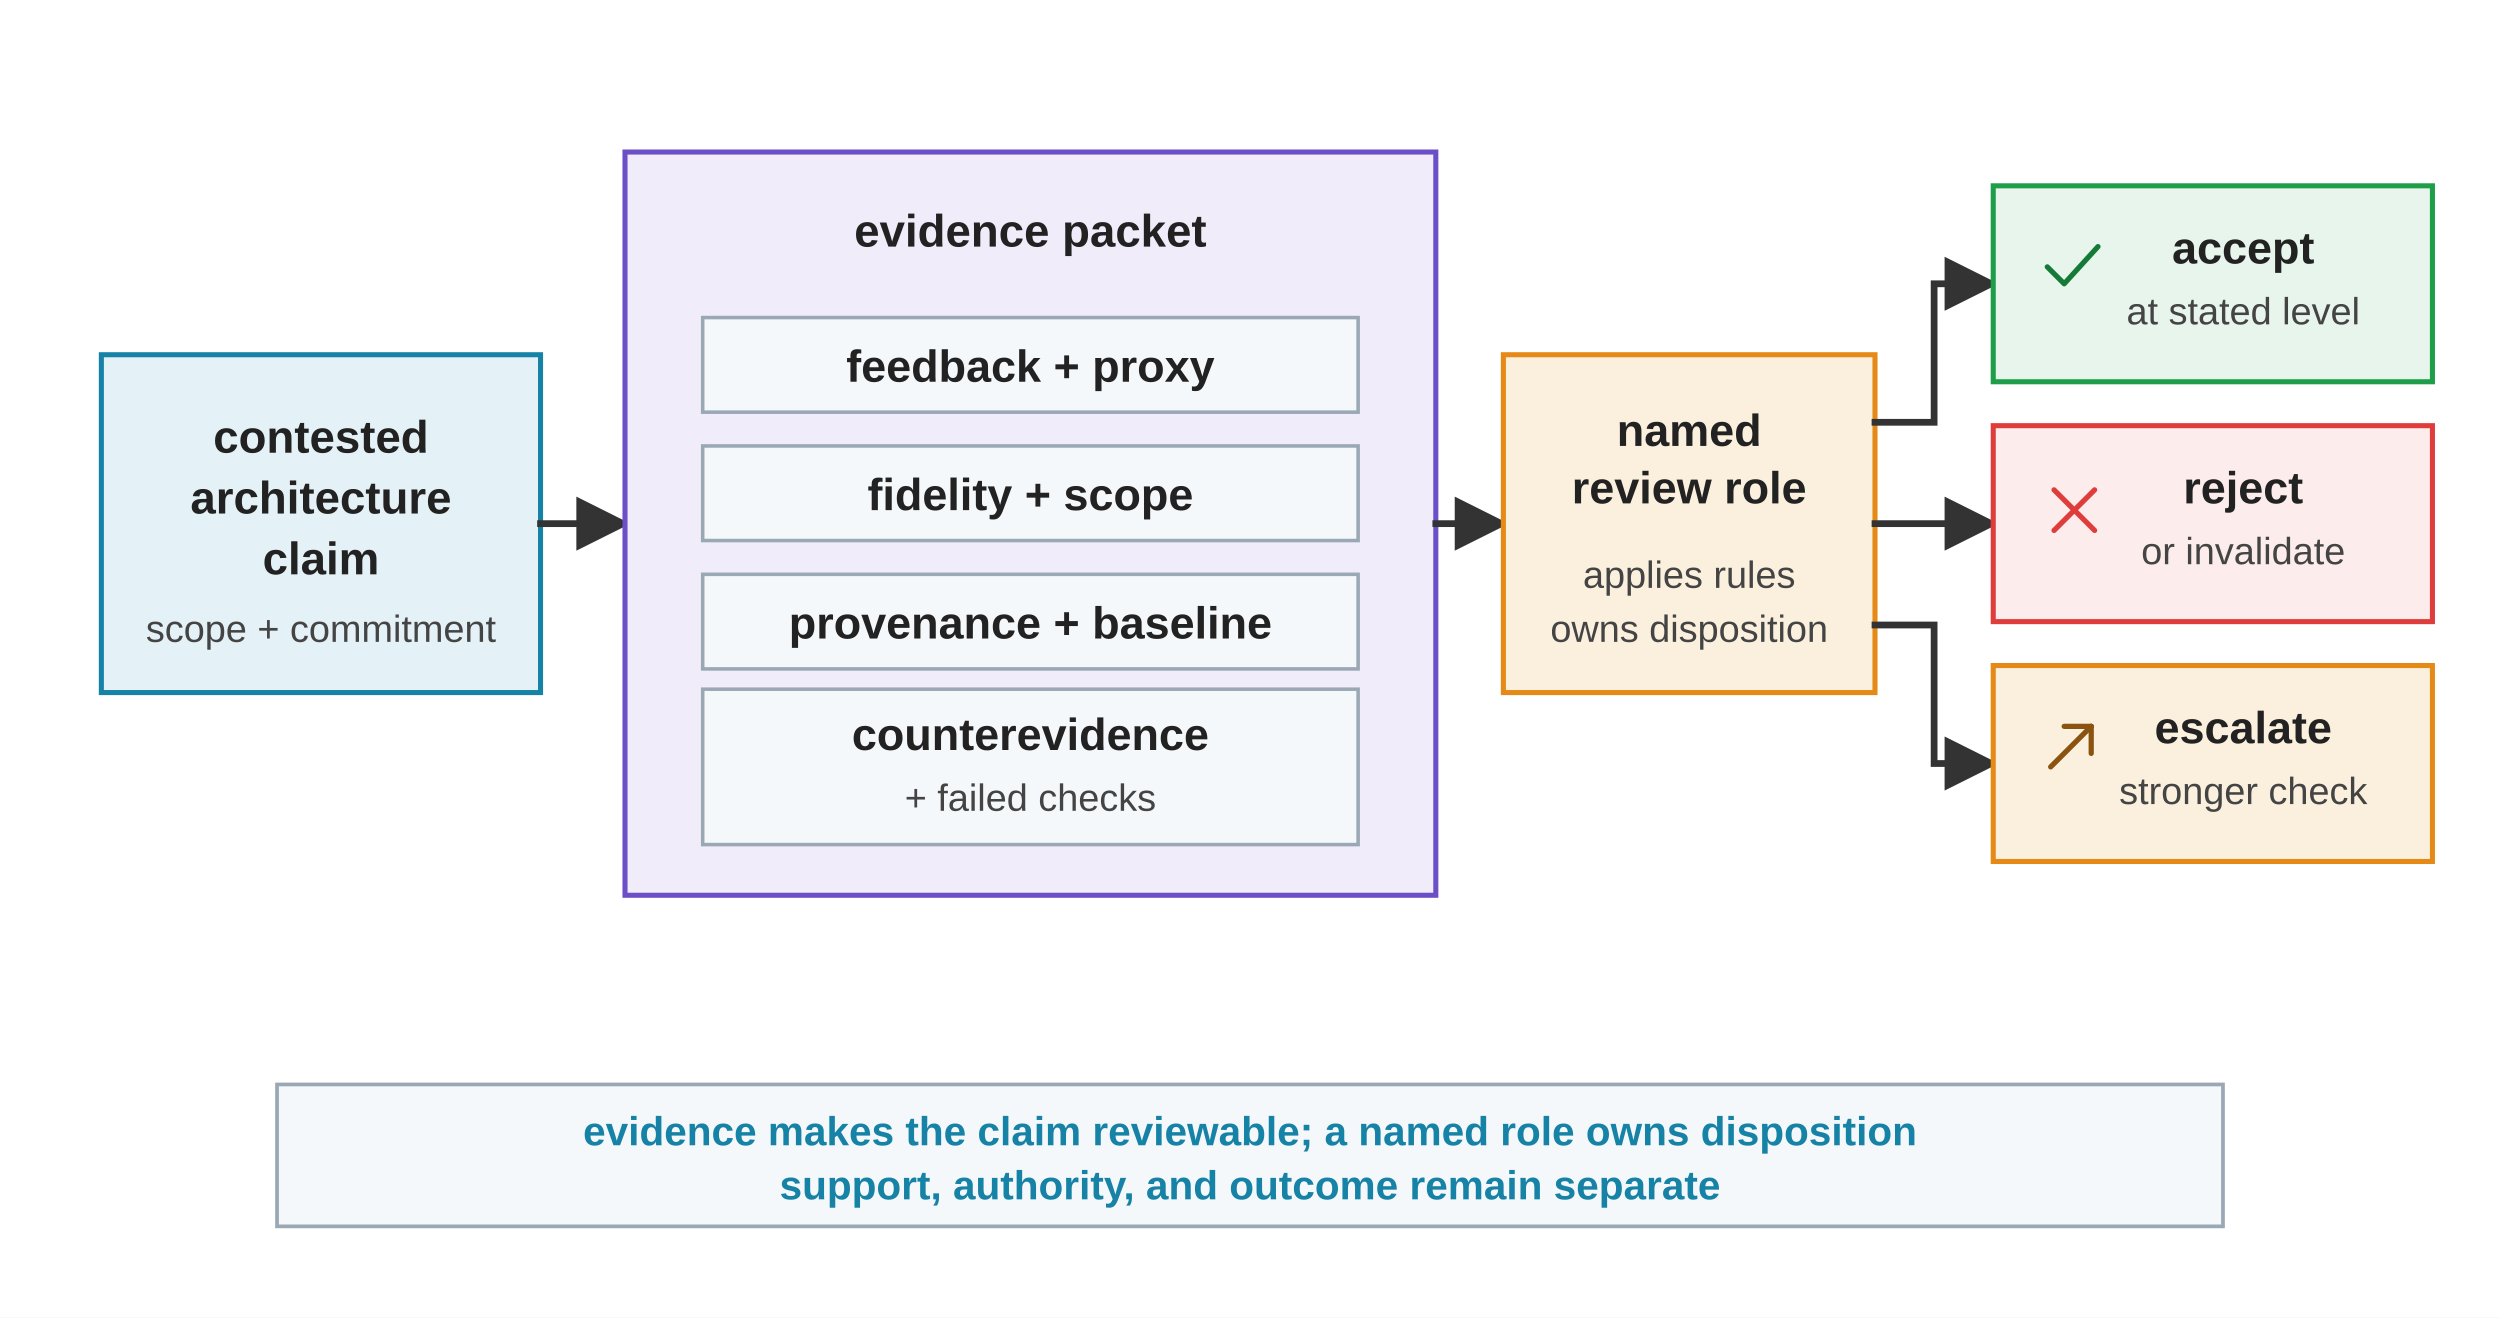
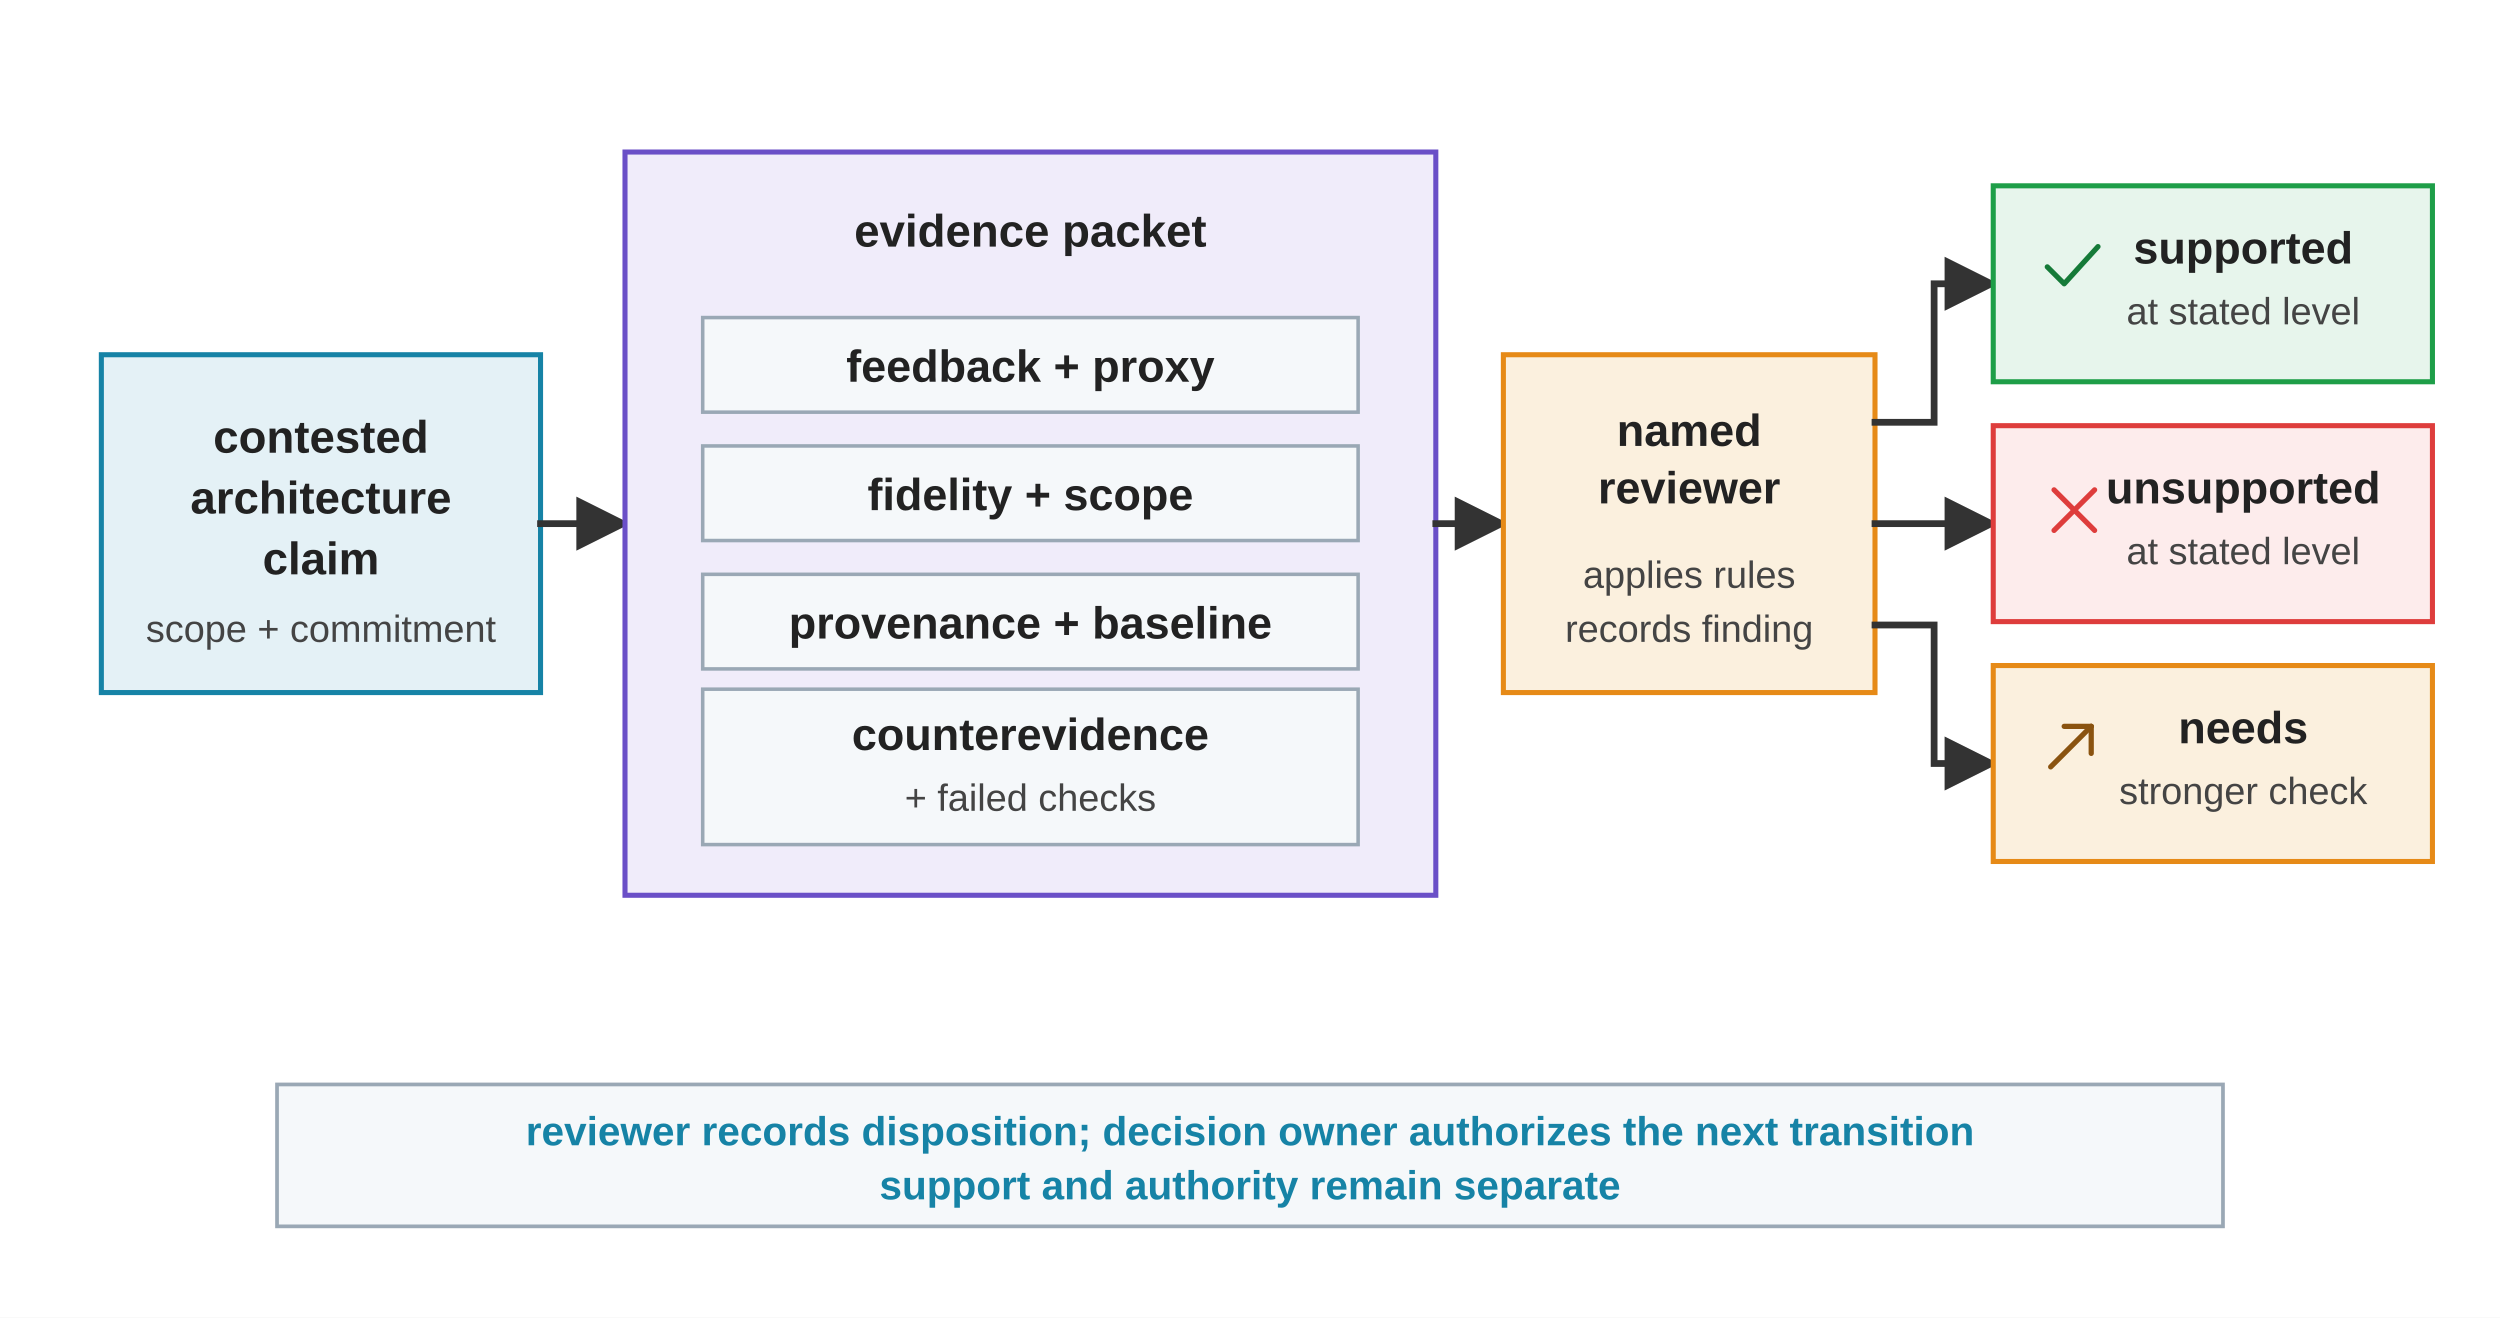
<svg xmlns="http://www.w3.org/2000/svg" viewBox="0 0 740 390" role="img">
  <defs>
    <marker id="arrow" viewBox="0 0 10 10" refX="9" refY="5" markerWidth="8" markerHeight="8" orient="auto">
      <path d="M 0 0 L 10 5 L 0 10 z" fill="#333333" />
    </marker>
    <style>
      .font { font-family: Arial, Helvetica, sans-serif; }
      .title { font-size: 13.5px; font-weight: 700; fill: #222222; }
      .label { font-size: 13.3px; font-weight: 700; fill: #222222; }
      .small { font-size: 11.2px; fill: #444444; }
      .note { font-size: 12px; font-weight: 700; fill: #1683A6; }
      .claim { fill: #E4F1F6; stroke: #1683A6; stroke-width: 1.5; }
      .packet { fill: #F0ECFA; stroke: #6A4FC7; stroke-width: 1.5; }
      .review { fill: #FBF0DE; stroke: #E68A17; stroke-width: 1.5; }
      .accept { fill: #E7F5EC; stroke: #1E9E48; stroke-width: 1.5; }
      .escalate { fill: #FBF0DE; stroke: #E68A17; stroke-width: 1.5; }
      .reject { fill: #FDECEC; stroke: #DE3D3C; stroke-width: 1.5; }
      .item { fill: #F5F8FA; stroke: #9AA8B5; stroke-width: 1.05; }
      .bar { fill: #F5F8FA; stroke: #9AA8B5; stroke-width: 1.1; }
      .arrow { stroke: #333333; stroke-width: 2; fill: none; stroke-linecap: square; }
      .glyph { fill: none; stroke: currentColor; stroke-width: 1.55; stroke-linecap: round; stroke-linejoin: round; }
      .glyph-claim { color: #1683A6; }
      .glyph-packet { color: #6A4FC7; }
      .glyph-accept { color: #157A38; }
      .glyph-escalate { color: #8A5310; }
      .glyph-reject { color: #DE3D3C; }
    </style>
  </defs>
  <rect width="740" height="390" fill="#FFFFFF" />
  <g class="font">
    <rect class="claim" x="30" y="105" width="130" height="100" />
    <text class="title" x="95" y="134" text-anchor="middle">contested</text>
    <text class="title" x="95" y="152" text-anchor="middle">architecture</text>
    <text class="title" x="95" y="170" text-anchor="middle">claim</text>
    <text class="small" x="95" y="190" text-anchor="middle">scope + commitment</text>
    <line class="arrow" x1="160" y1="155" x2="185" y2="155" marker-end="url(#arrow)" />
    <rect class="packet" x="185" y="45" width="240" height="220" />
    <text class="title" x="305" y="73" text-anchor="middle">evidence packet</text>
    <rect class="item" x="208" y="94" width="194" height="28" />
    <text class="label" x="305" y="113" text-anchor="middle">feedback + proxy</text>
    <rect class="item" x="208" y="132" width="194" height="28" />
    <text class="label" x="305" y="151" text-anchor="middle">fidelity + scope</text>
    <rect class="item" x="208" y="170" width="194" height="28" />
    <text class="label" x="305" y="189" text-anchor="middle">provenance + baseline</text>
    <rect class="item" x="208" y="204" width="194" height="46" />
    <text class="label" x="305" y="222" text-anchor="middle">counterevidence</text>
    <text class="small" x="305" y="240" text-anchor="middle">+ failed checks</text>
    <line class="arrow" x1="425" y1="155" x2="445" y2="155" marker-end="url(#arrow)" />
    <rect class="review" x="445" y="105" width="110" height="100" />
    <text class="label" x="500" y="132" text-anchor="middle">named</text>
-     <text class="label" x="500" y="149" text-anchor="middle">review role</text>
+     <text class="label" x="500" y="149" text-anchor="middle">reviewer</text>
    <text class="small" x="500" y="174" text-anchor="middle">applies rules</text>
-     <text class="small" x="500" y="190" text-anchor="middle">owns disposition</text>
+     <text class="small" x="500" y="190" text-anchor="middle">records finding</text>
    <path class="arrow" d="M 555 125 H 572.5 V 84 H 590" marker-end="url(#arrow)" />
    <line class="arrow" x1="555" y1="155" x2="590" y2="155" marker-end="url(#arrow)" />
    <path class="arrow" d="M 555 185 H 572.5 V 226 H 590" marker-end="url(#arrow)" />
    <rect class="accept" x="590" y="55" width="130" height="58" />
    <g class="glyph glyph-accept" transform="translate(604 70)">
      <path d="M 2 9 L 7 14 L 17 3" />
    </g>
-     <text class="label" x="664" y="78" text-anchor="middle">accept</text>
+     <text class="label" x="664" y="78" text-anchor="middle">supported</text>
    <text class="small" x="664" y="96" text-anchor="middle">at stated level</text>
    <rect class="reject" x="590" y="126" width="130" height="58" />
    <g class="glyph glyph-reject" transform="translate(604 141)">
      <path d="M 4 4 L 16 16" />
      <path d="M 16 4 L 4 16" />
    </g>
-     <text class="label" x="664" y="149" text-anchor="middle">reject</text>
-     <text class="small" x="664" y="167" text-anchor="middle">or invalidate</text>
+     <text class="label" x="664" y="149" text-anchor="middle">unsupported</text>
+     <text class="small" x="664" y="167" text-anchor="middle">at stated level</text>
    <rect class="escalate" x="590" y="197" width="130" height="58" />
    <g class="glyph glyph-escalate" transform="translate(604 212)">
      <path d="M 3 15 L 15 3" />
      <path d="M 15 3 L 15 11" />
      <path d="M 15 3 L 7 3" />
    </g>
-     <text class="label" x="664" y="220" text-anchor="middle">escalate</text>
+     <text class="label" x="664" y="220" text-anchor="middle">needs</text>
    <text class="small" x="664" y="238" text-anchor="middle">stronger check</text>
    <rect class="bar" x="82" y="321" width="576" height="42" />
-     <text class="note" x="370" y="339" text-anchor="middle">evidence makes the claim reviewable; a named role owns disposition</text>
-     <text class="note" x="370" y="355" text-anchor="middle">support, authority, and outcome remain separate</text>
+     <text class="note" x="370" y="339" text-anchor="middle">reviewer records disposition; decision owner authorizes the next transition</text>
+     <text class="note" x="370" y="355" text-anchor="middle">support and authority remain separate</text>
  </g>
</svg>
